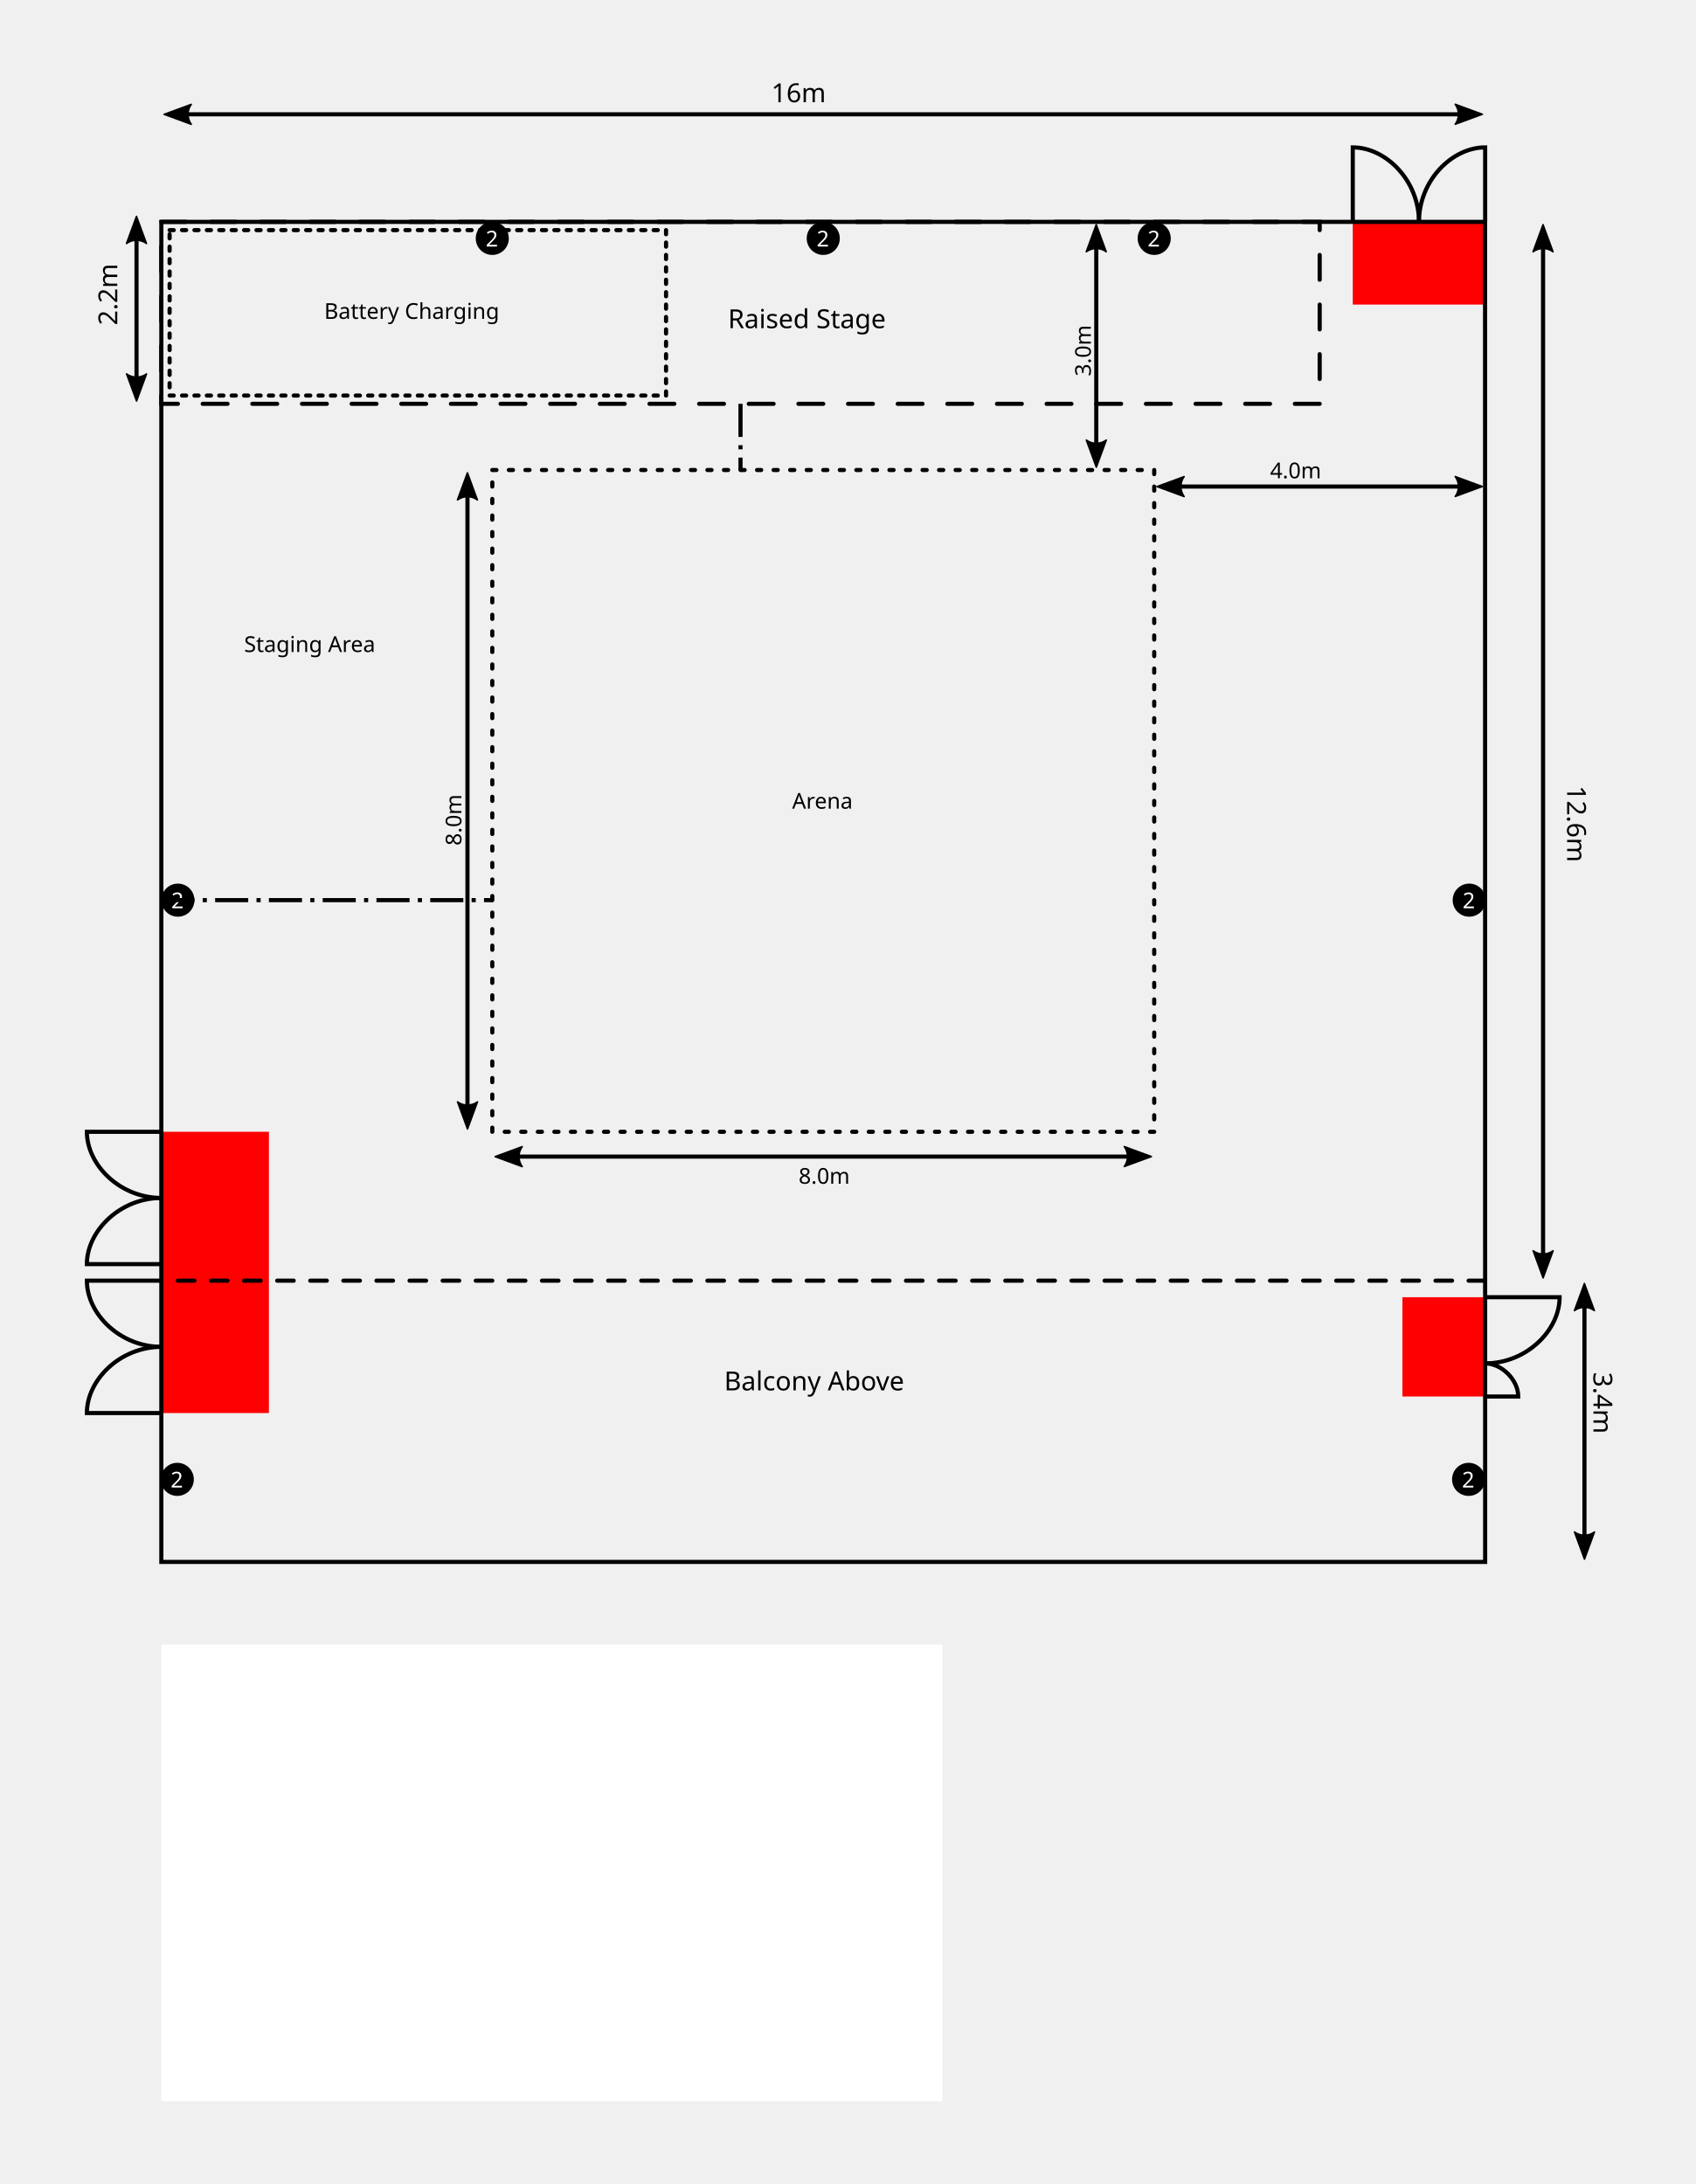
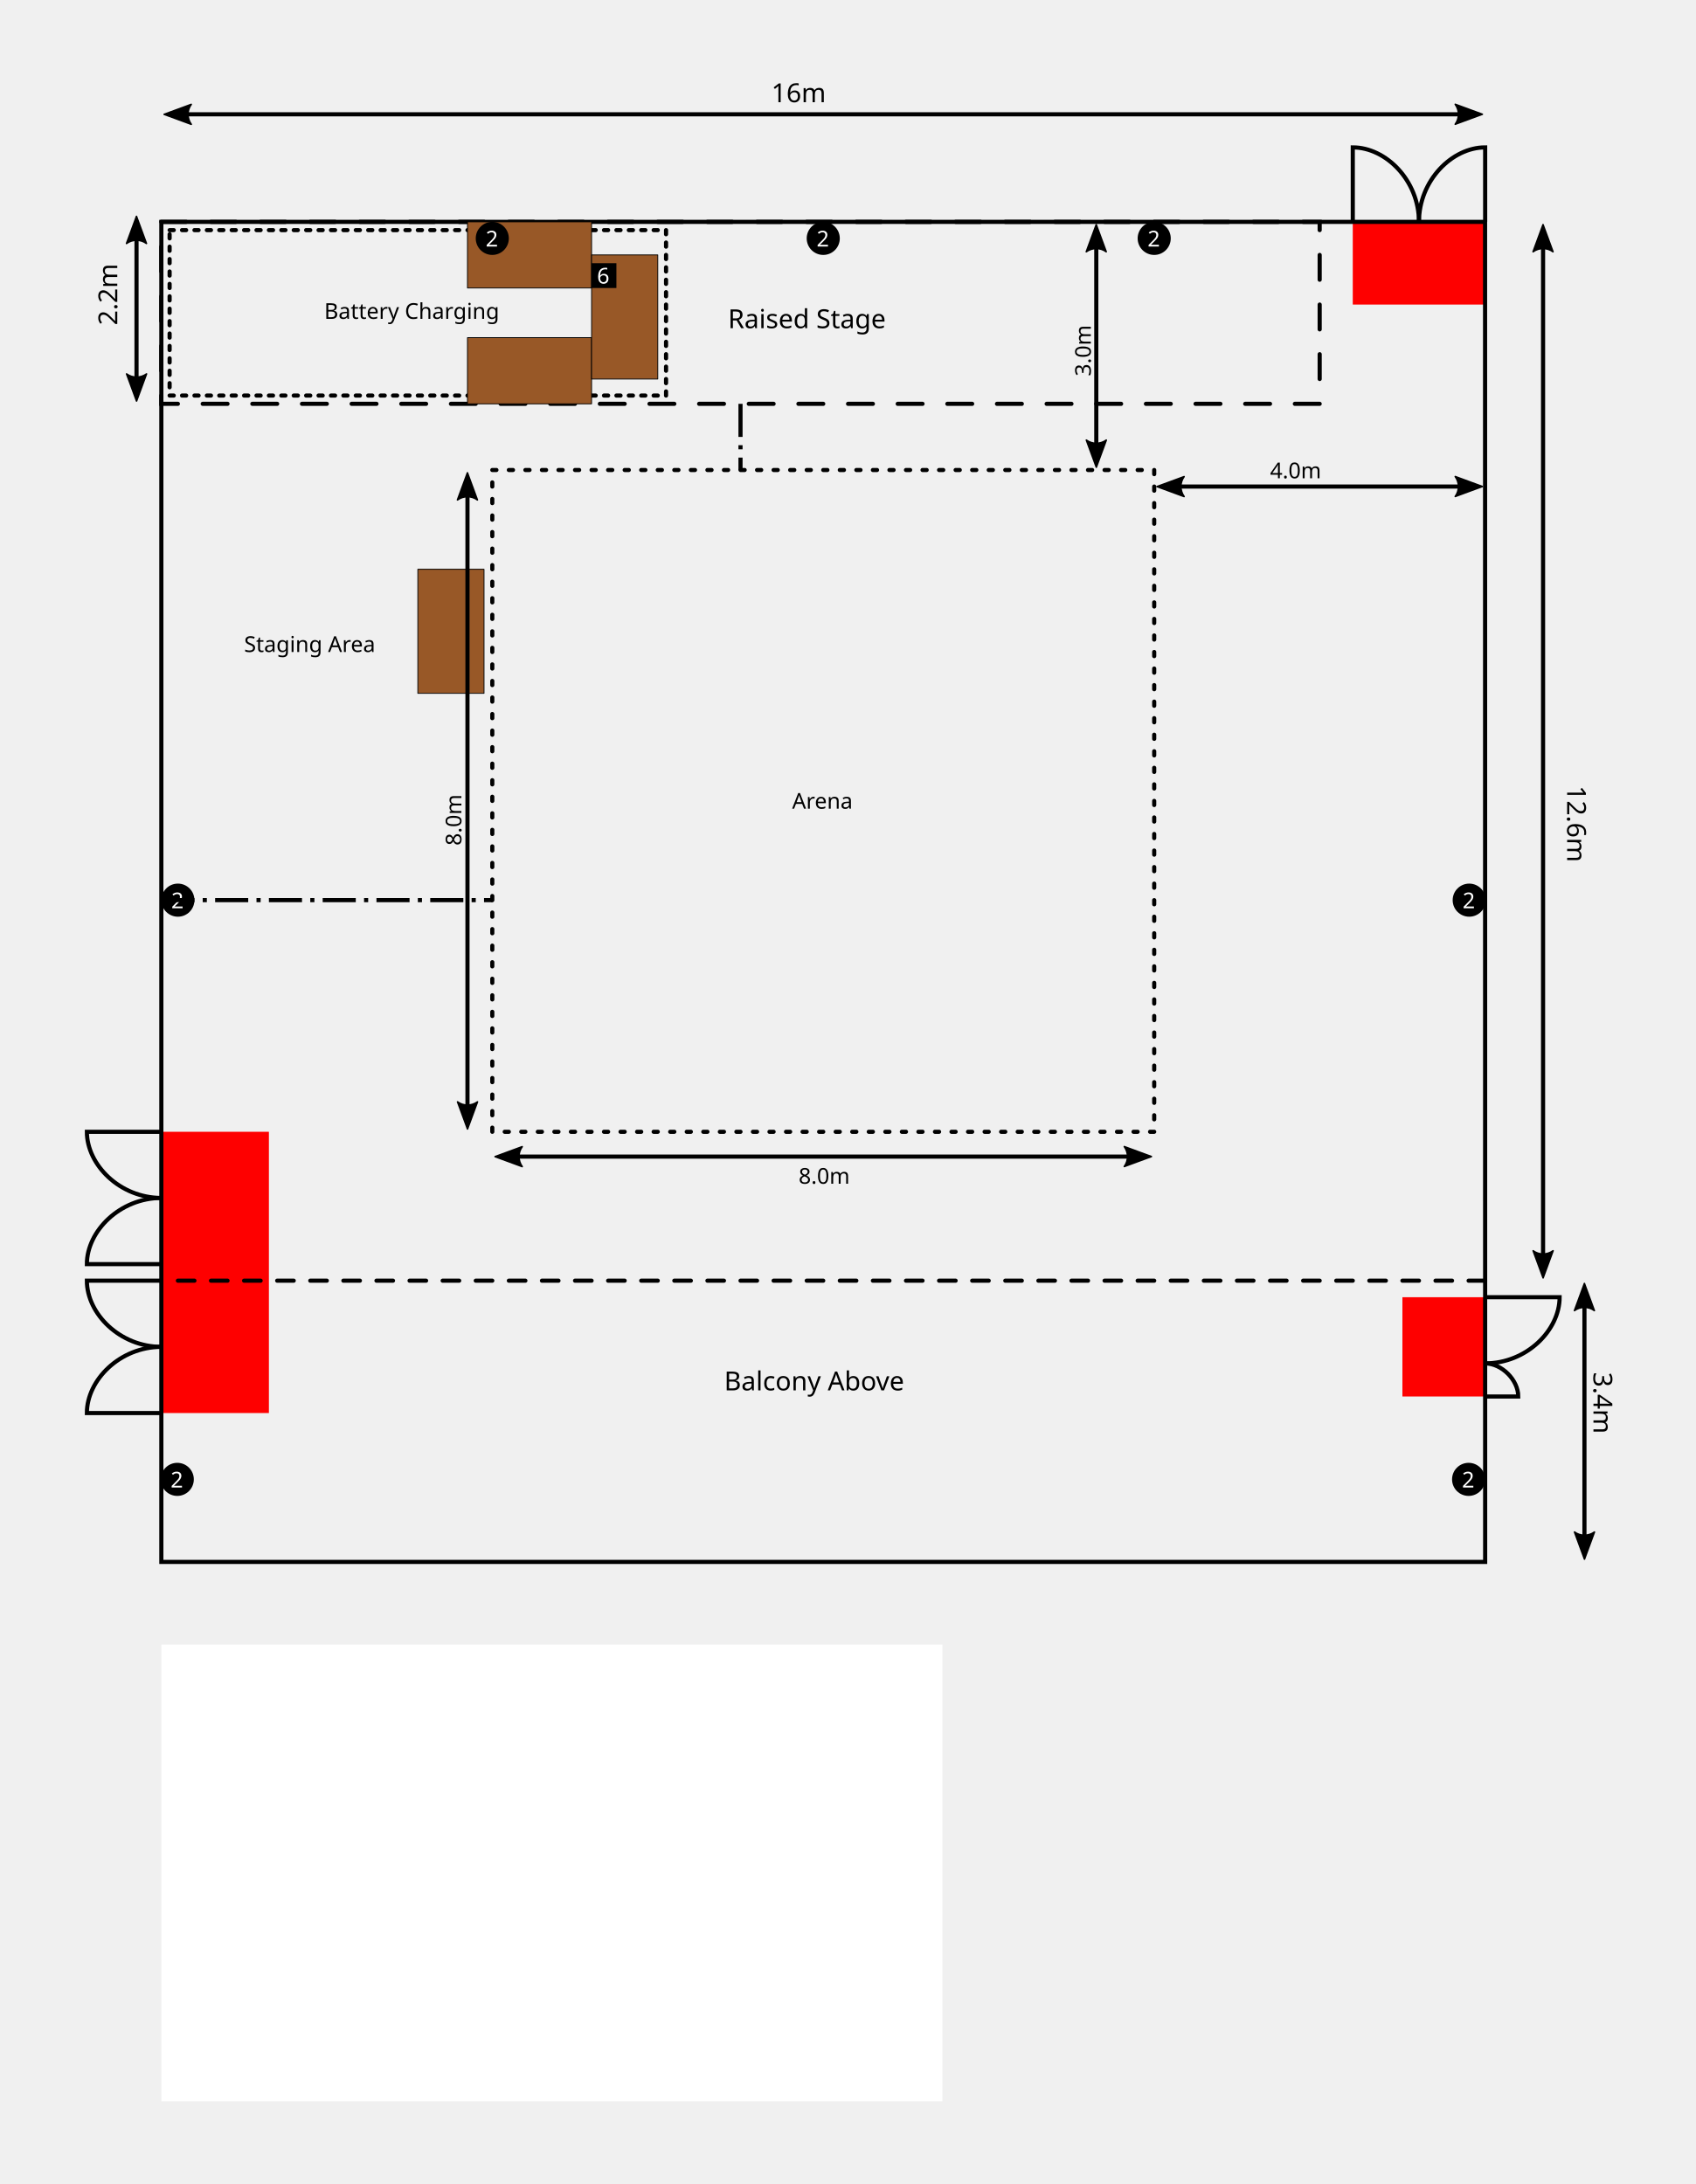
<svg xmlns="http://www.w3.org/2000/svg" xmlns:ns2="http://www.openswatchbook.org/uri/2009/osb" xmlns:xlink="http://www.w3.org/1999/xlink" width="2049.459cm" height="2640.174cm" viewBox="0 0 20494.585 26401.739" version="1.1" id="svg8">
  <defs id="defs2">
    <marker style="overflow:visible" id="marker1735" refX="0" refY="0" orient="auto">
      <path transform="scale(-0.6)" d="M 8.719,4.034 -2.207,0.016 8.719,-4.002 c -1.745,2.372 -1.735,5.617 -6e-7,8.035 z" style="fill:#000000;fill-opacity:1;fill-rule:evenodd;stroke:#000000;stroke-width:0.625;stroke-linejoin:round;stroke-opacity:1" id="path1733" />
    </marker>
    <marker style="overflow:visible" id="marker1617" refX="0" refY="0" orient="auto">
      <path transform="scale(0.6)" d="M 8.719,4.034 -2.207,0.016 8.719,-4.002 c -1.745,2.372 -1.735,5.617 -6e-7,8.035 z" style="fill:#000000;fill-opacity:1;fill-rule:evenodd;stroke:#000000;stroke-width:0.625;stroke-linejoin:round;stroke-opacity:1" id="path1615" />
    </marker>
    <marker orient="auto" refY="0" refX="0" id="marker1503" style="overflow:visible">
      <path id="path1501" style="fill:#000000;fill-opacity:1;fill-rule:evenodd;stroke:#000000;stroke-width:0.625;stroke-linejoin:round;stroke-opacity:1" d="M 8.719,4.034 -2.207,0.016 8.719,-4.002 c -1.745,2.372 -1.735,5.617 -6e-7,8.035 z" transform="scale(-0.6)" />
    </marker>
    <marker orient="auto" refY="0" refX="0" id="marker1397" style="overflow:visible">
      <path id="path1395" style="fill:#000000;fill-opacity:1;fill-rule:evenodd;stroke:#000000;stroke-width:0.625;stroke-linejoin:round;stroke-opacity:1" d="M 8.719,4.034 -2.207,0.016 8.719,-4.002 c -1.745,2.372 -1.735,5.617 -6e-7,8.035 z" transform="scale(0.6)" />
    </marker>
    <marker style="overflow:visible" id="marker1295" refX="0" refY="0" orient="auto">
      <path transform="scale(-0.6)" d="M 8.719,4.034 -2.207,0.016 8.719,-4.002 c -1.745,2.372 -1.735,5.617 -6e-7,8.035 z" style="fill:#000000;fill-opacity:1;fill-rule:evenodd;stroke:#000000;stroke-width:0.625;stroke-linejoin:round;stroke-opacity:1" id="path1293" />
    </marker>
    <marker style="overflow:visible" id="marker1201" refX="0" refY="0" orient="auto">
      <path transform="scale(0.6)" d="M 8.719,4.034 -2.207,0.016 8.719,-4.002 c -1.745,2.372 -1.735,5.617 -6e-7,8.035 z" style="fill:#000000;fill-opacity:1;fill-rule:evenodd;stroke:#000000;stroke-width:0.625;stroke-linejoin:round;stroke-opacity:1" id="path1199" />
    </marker>
    <marker orient="auto" refY="0" refX="0" id="marker1099" style="overflow:visible">
      <path id="path1097" style="fill:#000000;fill-opacity:1;fill-rule:evenodd;stroke:#000000;stroke-width:0.625;stroke-linejoin:round;stroke-opacity:1" d="M 8.719,4.034 -2.207,0.016 8.719,-4.002 c -1.745,2.372 -1.735,5.617 -6e-7,8.035 z" transform="scale(0.6)" />
    </marker>
    <marker orient="auto" refY="0" refX="0" id="marker1023" style="overflow:visible">
      <path id="path1021" style="fill:#000000;fill-opacity:1;fill-rule:evenodd;stroke:#000000;stroke-width:0.625;stroke-linejoin:round;stroke-opacity:1" d="M 8.719,4.034 -2.207,0.016 8.719,-4.002 c -1.745,2.372 -1.735,5.617 -6e-7,8.035 z" transform="scale(-0.6)" />
    </marker>
    <marker style="overflow:visible" id="marker7330" refX="0" refY="0" orient="auto">
      <path transform="scale(-0.6)" d="M 8.719,4.034 -2.207,0.016 8.719,-4.002 c -1.745,2.372 -1.735,5.617 -6e-7,8.035 z" style="fill:#000000;fill-opacity:1;fill-rule:evenodd;stroke:#000000;stroke-width:0.625;stroke-linejoin:round;stroke-opacity:1" id="path7328" />
    </marker>
    <marker style="overflow:visible" id="marker7260" refX="0" refY="0" orient="auto">
      <path transform="scale(0.6)" d="M 8.719,4.034 -2.207,0.016 8.719,-4.002 c -1.745,2.372 -1.735,5.617 -6e-7,8.035 z" style="fill:#000000;fill-opacity:1;fill-rule:evenodd;stroke:#000000;stroke-width:0.625;stroke-linejoin:round;stroke-opacity:1" id="path7258" />
    </marker>
    <marker orient="auto" refY="0" refX="0" id="marker7194" style="overflow:visible">
      <path id="path7192" style="fill:#000000;fill-opacity:1;fill-rule:evenodd;stroke:#000000;stroke-width:0.625;stroke-linejoin:round;stroke-opacity:1" d="M 8.719,4.034 -2.207,0.016 8.719,-4.002 c -1.745,2.372 -1.735,5.617 -6e-7,8.035 z" transform="scale(-0.6)" />
    </marker>
    <marker orient="auto" refY="0" refX="0" id="marker7136" style="overflow:visible">
      <path id="path7134" style="fill:#000000;fill-opacity:1;fill-rule:evenodd;stroke:#000000;stroke-width:0.625;stroke-linejoin:round;stroke-opacity:1" d="M 8.719,4.034 -2.207,0.016 8.719,-4.002 c -1.745,2.372 -1.735,5.617 -6e-7,8.035 z" transform="scale(0.6)" />
    </marker>
    <marker style="overflow:visible" id="marker7082" refX="0" refY="0" orient="auto">
      <path transform="scale(-0.6)" d="M 8.719,4.034 -2.207,0.016 8.719,-4.002 c -1.745,2.372 -1.735,5.617 -6e-7,8.035 z" style="fill:#000000;fill-opacity:1;fill-rule:evenodd;stroke:#000000;stroke-width:0.625;stroke-linejoin:round;stroke-opacity:1" id="path7080" />
    </marker>
    <marker style="overflow:visible" id="marker7036" refX="0" refY="0" orient="auto">
      <path transform="scale(0.6)" d="M 8.719,4.034 -2.207,0.016 8.719,-4.002 c -1.745,2.372 -1.735,5.617 -6e-7,8.035 z" style="fill:#000000;fill-opacity:1;fill-rule:evenodd;stroke:#000000;stroke-width:0.625;stroke-linejoin:round;stroke-opacity:1" id="path7034" />
    </marker>
    <marker orient="auto" refY="0" refX="0" id="Arrow2Mend" style="overflow:visible">
      <path id="path6739" style="fill:#000000;fill-opacity:1;fill-rule:evenodd;stroke:#000000;stroke-width:0.625;stroke-linejoin:round;stroke-opacity:1" d="M 8.719,4.034 -2.207,0.016 8.719,-4.002 c -1.745,2.372 -1.735,5.617 -6e-7,8.035 z" transform="scale(-0.6)" />
    </marker>
    <marker orient="auto" refY="0" refX="0" id="Arrow2Mstart" style="overflow:visible">
      <path id="path6736" style="fill:#000000;fill-opacity:1;fill-rule:evenodd;stroke:#000000;stroke-width:0.625;stroke-linejoin:round;stroke-opacity:1" d="M 8.719,4.034 -2.207,0.016 8.719,-4.002 c -1.745,2.372 -1.735,5.617 -6e-7,8.035 z" transform="scale(0.6)" />
    </marker>
    <pattern xlink:href="#Strips2_1" id="pattern6141" patternTransform="matrix(37.79528,0,0,37.79528,-3779.528,63885.359)" />
    <pattern id="Strips2_1" patternTransform="translate(0,0) scale(10,10)" height="1" width="1.5" patternUnits="userSpaceOnUse">
      <rect id="rect5371" height="2" width="1" y="-0.5" x="0" style="fill:black;stroke:none" />
    </pattern>
    <linearGradient id="linearGradient6124" ns2:paint="solid">
      <stop style="stop-color:#ffffff;stop-opacity:1;" offset="0" id="stop6122" />
    </linearGradient>
    <pattern patternUnits="userSpaceOnUse" width="52913.386" height="8314.961" patternTransform="matrix(0.2645833,0,0,0.2645833,999.9999,-16903)" id="pattern6138">
      <rect y="0" x="0" height="8314.961" width="52913.387" id="rect4590" style="fill:url(#pattern6141);fill-opacity:1;fill-rule:nonzero;stroke:none;stroke-width:377.953;stroke-linecap:square;stroke-miterlimit:4;stroke-dasharray:none;stroke-opacity:0.805" />
    </pattern>
  </defs>
  <g id="layer2" transform="translate(949.999,-118.2598)">
    <g id="layer3">
      <rect style="fill:#fe0000;fill-opacity:1;stroke:none;stroke-width:100;stroke-linecap:round;stroke-linejoin:round;stroke-miterlimit:4;stroke-dasharray:400, 400;stroke-dashoffset:0;stroke-opacity:0.805" id="rect878" width="1600" height="1000" x="15399.998" y="2800.001" />
      <rect style="fill:#fe0000;fill-opacity:1;stroke:none;stroke-width:100;stroke-linecap:round;stroke-linejoin:round;stroke-miterlimit:4;stroke-dasharray:400, 400;stroke-dashoffset:0;stroke-opacity:0.805" id="rect880" width="1000" height="1200" x="15999.999" y="15800" />
      <rect style="fill:#fe0000;fill-opacity:1;stroke:none;stroke-width:100;stroke-linecap:round;stroke-linejoin:round;stroke-miterlimit:4;stroke-dasharray:400, 400;stroke-dashoffset:0;stroke-opacity:0.805" id="rect882" width="1300" height="3400" x="1000" y="13800" />
      <text xml:space="preserve" style="font-style:normal;font-variant:normal;font-weight:normal;font-stretch:normal;font-size:317.5px;line-height:1.25;font-family:sans-serif;-inkscape-font-specification:'sans-serif, Normal';font-variant-ligatures:normal;font-variant-caps:normal;font-variant-numeric:normal;font-feature-settings:normal;text-align:start;letter-spacing:0px;word-spacing:0px;writing-mode:lr-tb;text-anchor:start;fill:#000000;fill-opacity:1;stroke:none;stroke-width:1.313" x="7802.475" y="16925.879" id="text886">
        <tspan id="tspan888" x="7802.475" y="16925.879">Balcony Above</tspan>
      </text>
    </g>
    <g id="layer1" transform="translate(0,19703)">
      <rect style="fill:none;fill-opacity:1;stroke:#000000;stroke-width:50;stroke-linecap:round;stroke-miterlimit:4;stroke-dasharray:300,300;stroke-dashoffset:0;stroke-opacity:1" width="13999.999" height="2200" x="1000" y="-16903" id="rect6143" />
      <path style="fill:none;stroke:#000000;stroke-width:50;stroke-linecap:butt;stroke-linejoin:miter;stroke-miterlimit:4;stroke-dasharray:none;stroke-opacity:1;stroke-dashoffset:0" d="M 1000,-703.001 H 16999.999 L 16998.94,-16902.999 H 1000 Z" id="path817" />
      <path style="fill:none;stroke:#000000;stroke-width:50;stroke-linecap:butt;stroke-linejoin:miter;stroke-miterlimit:4;stroke-dasharray:none;stroke-opacity:1;stroke-dashoffset:0" d="m 16999.999,-2703.001 h 400 c 0,-200 -200,-400 -400,-400" id="path819" />
      <path style="fill:none;stroke:#000000;stroke-width:50;stroke-linecap:butt;stroke-linejoin:miter;stroke-miterlimit:4;stroke-dasharray:none;stroke-opacity:1;stroke-dashoffset:0" d="m 16999.999,-3903 h 899.999 c 0,400 -399.999,800 -899.999,800" id="path821" />
      <path style="fill:none;stroke:#000000;stroke-width:50;stroke-linecap:round;stroke-linejoin:round;stroke-miterlimit:4;stroke-dasharray:200,200;stroke-dashoffset:0;stroke-opacity:1" d="M 16999.999,-4103.001 H 1000" id="path823" />
      <path id="path834" d="m 1000,-4103 h -899.999 c 0,400 399.999,800 899.999,800" style="fill:none;stroke:#000000;stroke-width:50;stroke-linecap:butt;stroke-linejoin:miter;stroke-miterlimit:4;stroke-dasharray:none;stroke-opacity:1;stroke-dashoffset:0" />
      <path style="fill:none;stroke:#000000;stroke-width:50;stroke-linecap:butt;stroke-linejoin:miter;stroke-miterlimit:4;stroke-dasharray:none;stroke-opacity:1;stroke-dashoffset:0" d="m 1000,-2502.998 h -899.999 c 0,-400 399.999,-800 899.999,-800" id="path836" />
      <path style="fill:none;stroke:#000000;stroke-width:50;stroke-linecap:butt;stroke-linejoin:miter;stroke-miterlimit:4;stroke-dasharray:none;stroke-opacity:1;stroke-dashoffset:0" d="m 1000,-5903.002 h -899.999 c 0,400 399.999,800 899.999,800" id="path838" />
      <path id="path840" d="m 1000,-4303 h -899.999 c 0,-400 399.999,-800 899.999,-800" style="fill:none;stroke:#000000;stroke-width:50;stroke-linecap:butt;stroke-linejoin:miter;stroke-miterlimit:4;stroke-dasharray:none;stroke-opacity:1;stroke-dashoffset:0" />
      <path id="path842" d="m 16999.999,-16902.995 v -899.998 c -400,0 -800,399.998 -800,899.998" style="fill:none;stroke:#000000;stroke-width:50;stroke-linecap:butt;stroke-linejoin:miter;stroke-miterlimit:4;stroke-dasharray:none;stroke-opacity:1;stroke-dashoffset:0" />
      <path style="fill:none;stroke:#000000;stroke-width:50;stroke-linecap:butt;stroke-linejoin:miter;stroke-miterlimit:4;stroke-dasharray:none;stroke-opacity:1;stroke-dashoffset:0" d="m 15399.999,-16902.995 v -899.998 c 400,0 800,399.998 800,899.998" id="path844" />
      <text transform="translate(0,-19703)" id="text6703" y="4085.399" x="7848.719" style="font-style:normal;font-variant:normal;font-weight:normal;font-stretch:normal;font-size:317.5px;line-height:1.25;font-family:sans-serif;-inkscape-font-specification:'sans-serif, Normal';font-variant-ligatures:normal;font-variant-caps:normal;font-variant-numeric:normal;font-feature-settings:normal;text-align:start;letter-spacing:0px;word-spacing:0px;writing-mode:lr-tb;text-anchor:start;fill:#000000;fill-opacity:1;stroke:none;stroke-width:50;stroke-miterlimit:4;stroke-dasharray:none;stroke-dashoffset:0" xml:space="preserve">
        <tspan y="4085.399" x="7848.719" id="tspan6701">Raised Stage</tspan>
      </text>
    </g>
    <g id="layer17">
      <rect transform="translate(-1.1743019e-5,-1.2769764e-6)" style="fill:#ffffff;fill-opacity:1;fill-rule:nonzero;stroke:none;stroke-width:50;stroke-linecap:round;stroke-miterlimit:4;stroke-dasharray:none;stroke-dashoffset:0;stroke-opacity:1" id="KEY__" width="9439.999" height="5519.999" x="1000" y="20000" />
    </g>
  </g>
  <g id="layer14" transform="translate(949.999,-118.2598)">
    <g id="layer16">
      <rect style="fill:none;fill-opacity:1;stroke:#000000;stroke-width:50;stroke-linecap:round;stroke-linejoin:round;stroke-miterlimit:4;stroke-dasharray:50, 150;stroke-dashoffset:0;stroke-opacity:1" id="rect1007" width="7999.999" height="7999.999" x="5000" y="5799.999" />
      <text xml:space="preserve" style="font-style:normal;font-variant:normal;font-weight:normal;font-stretch:normal;font-size:263.758px;line-height:1.25;font-family:sans-serif;-inkscape-font-specification:'sans-serif, Normal';font-variant-ligatures:normal;font-variant-caps:normal;font-variant-numeric:normal;font-feature-settings:normal;text-align:start;letter-spacing:0px;word-spacing:0px;writing-mode:lr-tb;text-anchor:start;fill:#000000;fill-opacity:1;stroke:none;stroke-width:0.265" x="8623.874" y="9894.272" id="text1011">
        <tspan id="tspan1009" x="8623.874" y="9894.272" style="stroke-width:0.265">Arena</tspan>
      </text>
      <rect style="fill:none;fill-opacity:1;fill-rule:nonzero;stroke:#000000;stroke-width:50;stroke-linecap:round;stroke-linejoin:round;stroke-miterlimit:4;stroke-dasharray:50, 100;stroke-dashoffset:0;stroke-opacity:1" id="rect1038" width="6000" height="2000" x="1100.001" y="2900.001" />
      <text xml:space="preserve" style="font-style:normal;font-variant:normal;font-weight:normal;font-stretch:normal;font-size:264.583px;line-height:1.25;font-family:sans-serif;-inkscape-font-specification:'sans-serif, Normal';font-variant-ligatures:normal;font-variant-caps:normal;font-variant-numeric:normal;font-feature-settings:normal;text-align:start;letter-spacing:0px;word-spacing:0px;writing-mode:lr-tb;text-anchor:start;fill:#000000;fill-opacity:1;stroke:none;stroke-width:0.265" x="2968.352" y="3972.993" id="text1042">
        <tspan id="tspan1044" x="2968.352" y="3972.993">Battery Charging</tspan>
      </text>
    </g>
-     <g id="layer15" />
+     <g id="layer15">
+       <rect style="fill:#985827;fill-opacity:1;fill-rule:nonzero;stroke:#000000;stroke-width:10;stroke-linecap:round;stroke-linejoin:round;stroke-miterlimit:4;stroke-dasharray:none;stroke-dashoffset:0;stroke-opacity:1" id="rect1045" width="1500" height="800" x="4699.999" y="2799.999" />
+       <rect y="4199.999" x="4699.999" height="800" width="1500" id="rect1048" style="fill:#985827;fill-opacity:1;fill-rule:nonzero;stroke:#000000;stroke-width:10;stroke-linecap:round;stroke-linejoin:round;stroke-miterlimit:4;stroke-dasharray:none;stroke-dashoffset:0;stroke-opacity:1" />
+       <rect style="fill:#985827;fill-opacity:1;fill-rule:nonzero;stroke:#000000;stroke-width:10;stroke-linecap:round;stroke-linejoin:round;stroke-miterlimit:4;stroke-dasharray:none;stroke-dashoffset:0;stroke-opacity:1" id="rect1050" width="1500" height="800" x="-4699.999" y="6199.999" transform="rotate(-90)" />
+       <rect style="fill:#985827;fill-opacity:1;fill-rule:nonzero;stroke:#000000;stroke-width:10;stroke-linecap:round;stroke-linejoin:round;stroke-miterlimit:4;stroke-dasharray:none;stroke-dashoffset:0;stroke-opacity:1" id="rect1062" width="1500" height="800" x="-8499.999" y="4100" transform="rotate(-90)" />
+     </g>
  </g>
  <g id="layer4" transform="translate(949.999,-118.2598)">
-     <g id="layer13" />
+     <g id="layer13">
+       <g id="g1060">
+         <rect y="3299.999" x="6200" height="300" width="300" id="rect1049" style="fill:#000000;fill-opacity:1;fill-rule:nonzero;stroke:none;stroke-width:10;stroke-linecap:round;stroke-linejoin:round;stroke-miterlimit:4;stroke-dasharray:none;stroke-dashoffset:0;stroke-opacity:1" />
+         <text id="text1053" y="3546.311" x="6264.928" style="font-style:normal;font-variant:normal;font-weight:normal;font-stretch:normal;font-size:264.583px;line-height:1.25;font-family:sans-serif;-inkscape-font-specification:'sans-serif, Normal';font-variant-ligatures:normal;font-variant-caps:normal;font-variant-numeric:normal;font-feature-settings:normal;text-align:start;letter-spacing:0px;word-spacing:0px;writing-mode:lr-tb;text-anchor:start;fill:#ffffff;fill-opacity:1;stroke:none;stroke-width:0.265" xml:space="preserve">
+           <tspan y="3546.311" x="6264.928" id="tspan1055">6</tspan>
+         </text>
+       </g>
+     </g>
    <g id="layer5">
      <g id="g4538">
        <circle r="200" cy="1192.649" cx="1701.101" transform="rotate(-90,9851.5,9851.5)" id="path835" style="fill:#000000;fill-opacity:1;stroke:none;stroke-width:100;stroke-linecap:square;stroke-miterlimit:4;stroke-dasharray:none;stroke-opacity:0.805" />
        <text id="text839" y="-1602.916" x="1112.034" style="font-style:normal;font-variant:normal;font-weight:normal;font-stretch:normal;font-size:264.583px;line-height:1.25;font-family:sans-serif;-inkscape-font-specification:'sans-serif, Normal';font-variant-ligatures:normal;font-variant-caps:normal;font-variant-numeric:normal;font-feature-settings:normal;text-align:start;letter-spacing:0px;word-spacing:0px;writing-mode:lr-tb;text-anchor:start;fill:#ffffff;fill-opacity:1;stroke:none;stroke-width:7.424" xml:space="preserve" transform="translate(0,19703)">
          <tspan style="font-style:normal;font-variant:normal;font-weight:normal;font-stretch:normal;font-size:264.583px;font-family:sans-serif;-inkscape-font-specification:'sans-serif, Normal';font-variant-ligatures:normal;font-variant-caps:normal;font-variant-numeric:normal;font-feature-settings:normal;text-align:start;writing-mode:lr-tb;text-anchor:start;fill:#ffffff;fill-opacity:1;stroke-width:7.424" y="-1602.916" x="1112.034" id="tspan837">2</tspan>
        </text>
      </g>
      <g id="g4546" transform="translate(7.35121,-7001.899)">
        <circle style="fill:#000000;fill-opacity:1;stroke:none;stroke-width:100;stroke-linecap:square;stroke-miterlimit:4;stroke-dasharray:none;stroke-opacity:0.805" id="circle4540" transform="rotate(-90,9851.5,9851.5)" cx="1701.101" cy="1192.649" r="200" />
        <text transform="translate(0,19703)" xml:space="preserve" style="font-style:normal;font-variant:normal;font-weight:normal;font-stretch:normal;font-size:264.583px;line-height:1.25;font-family:sans-serif;-inkscape-font-specification:'sans-serif, Normal';font-variant-ligatures:normal;font-variant-caps:normal;font-variant-numeric:normal;font-feature-settings:normal;text-align:start;letter-spacing:0px;word-spacing:0px;writing-mode:lr-tb;text-anchor:start;fill:#ffffff;fill-opacity:1;stroke:none;stroke-width:7.424" x="1112.034" y="-1602.916" id="text4544">
          <tspan id="tspan4542" x="1112.034" y="-1602.916" style="font-style:normal;font-variant:normal;font-weight:normal;font-stretch:normal;font-size:264.583px;font-family:sans-serif;-inkscape-font-specification:'sans-serif, Normal';font-variant-ligatures:normal;font-variant-caps:normal;font-variant-numeric:normal;font-feature-settings:normal;text-align:start;writing-mode:lr-tb;text-anchor:start;fill:#ffffff;fill-opacity:1;stroke-width:7.424">2</tspan>
        </text>
      </g>
      <g id="g4554" transform="translate(15607.35)">
        <circle style="fill:#000000;fill-opacity:1;stroke:none;stroke-width:100;stroke-linecap:square;stroke-miterlimit:4;stroke-dasharray:none;stroke-opacity:0.805" id="circle4548" transform="rotate(-90,9851.5,9851.5)" cx="1701.101" cy="1192.649" r="200" />
        <text transform="translate(0,19703)" xml:space="preserve" style="font-style:normal;font-variant:normal;font-weight:normal;font-stretch:normal;font-size:264.583px;line-height:1.25;font-family:sans-serif;-inkscape-font-specification:'sans-serif, Normal';font-variant-ligatures:normal;font-variant-caps:normal;font-variant-numeric:normal;font-feature-settings:normal;text-align:start;letter-spacing:0px;word-spacing:0px;writing-mode:lr-tb;text-anchor:start;fill:#ffffff;fill-opacity:1;stroke:none;stroke-width:7.424" x="1112.034" y="-1602.916" id="text4552">
          <tspan id="tspan4550" x="1112.034" y="-1602.916" style="font-style:normal;font-variant:normal;font-weight:normal;font-stretch:normal;font-size:264.583px;font-family:sans-serif;-inkscape-font-specification:'sans-serif, Normal';font-variant-ligatures:normal;font-variant-caps:normal;font-variant-numeric:normal;font-feature-settings:normal;text-align:start;writing-mode:lr-tb;text-anchor:start;fill:#ffffff;fill-opacity:1;stroke-width:7.424">2</tspan>
        </text>
      </g>
      <g transform="translate(15614.701,-7001.899)" id="g4562">
        <circle r="200" cy="1192.649" cx="1701.101" transform="rotate(-90,9851.5,9851.5)" id="circle4556" style="fill:#000000;fill-opacity:1;stroke:none;stroke-width:100;stroke-linecap:square;stroke-miterlimit:4;stroke-dasharray:none;stroke-opacity:0.805" />
        <text id="text4560" y="-1602.916" x="1112.034" style="font-style:normal;font-variant:normal;font-weight:normal;font-stretch:normal;font-size:264.583px;line-height:1.25;font-family:sans-serif;-inkscape-font-specification:'sans-serif, Normal';font-variant-ligatures:normal;font-variant-caps:normal;font-variant-numeric:normal;font-feature-settings:normal;text-align:start;letter-spacing:0px;word-spacing:0px;writing-mode:lr-tb;text-anchor:start;fill:#ffffff;fill-opacity:1;stroke:none;stroke-width:7.424" xml:space="preserve" transform="translate(0,19703)">
          <tspan style="font-style:normal;font-variant:normal;font-weight:normal;font-stretch:normal;font-size:264.583px;font-family:sans-serif;-inkscape-font-specification:'sans-serif, Normal';font-variant-ligatures:normal;font-variant-caps:normal;font-variant-numeric:normal;font-feature-settings:normal;text-align:start;writing-mode:lr-tb;text-anchor:start;fill:#ffffff;fill-opacity:1;stroke-width:7.424" y="-1602.916" x="1112.034" id="tspan4558">2</tspan>
        </text>
      </g>
      <g transform="translate(7807.351,-15001.899)" id="g4570">
        <circle r="200" cy="1192.649" cx="1701.101" transform="rotate(-90,9851.5,9851.5)" id="circle4564" style="fill:#000000;fill-opacity:1;stroke:none;stroke-width:100;stroke-linecap:square;stroke-miterlimit:4;stroke-dasharray:none;stroke-opacity:0.805" />
        <text id="text4568" y="-1602.916" x="1112.034" style="font-style:normal;font-variant:normal;font-weight:normal;font-stretch:normal;font-size:264.583px;line-height:1.25;font-family:sans-serif;-inkscape-font-specification:'sans-serif, Normal';font-variant-ligatures:normal;font-variant-caps:normal;font-variant-numeric:normal;font-feature-settings:normal;text-align:start;letter-spacing:0px;word-spacing:0px;writing-mode:lr-tb;text-anchor:start;fill:#ffffff;fill-opacity:1;stroke:none;stroke-width:7.424" xml:space="preserve" transform="translate(0,19703)">
          <tspan style="font-style:normal;font-variant:normal;font-weight:normal;font-stretch:normal;font-size:264.583px;font-family:sans-serif;-inkscape-font-specification:'sans-serif, Normal';font-variant-ligatures:normal;font-variant-caps:normal;font-variant-numeric:normal;font-feature-settings:normal;text-align:start;writing-mode:lr-tb;text-anchor:start;fill:#ffffff;fill-opacity:1;stroke-width:7.424" y="-1602.916" x="1112.034" id="tspan4566">2</tspan>
        </text>
      </g>
      <g id="g4578" transform="translate(3807.351,-15001.899)">
        <circle style="fill:#000000;fill-opacity:1;stroke:none;stroke-width:100;stroke-linecap:square;stroke-miterlimit:4;stroke-dasharray:none;stroke-opacity:0.805" id="circle4572" transform="rotate(-90,9851.5,9851.5)" cx="1701.101" cy="1192.649" r="200" />
        <text transform="translate(0,19703)" xml:space="preserve" style="font-style:normal;font-variant:normal;font-weight:normal;font-stretch:normal;font-size:264.583px;line-height:1.25;font-family:sans-serif;-inkscape-font-specification:'sans-serif, Normal';font-variant-ligatures:normal;font-variant-caps:normal;font-variant-numeric:normal;font-feature-settings:normal;text-align:start;letter-spacing:0px;word-spacing:0px;writing-mode:lr-tb;text-anchor:start;fill:#ffffff;fill-opacity:1;stroke:none;stroke-width:7.424" x="1112.034" y="-1602.916" id="text4576">
          <tspan id="tspan4574" x="1112.034" y="-1602.916" style="font-style:normal;font-variant:normal;font-weight:normal;font-stretch:normal;font-size:264.583px;font-family:sans-serif;-inkscape-font-specification:'sans-serif, Normal';font-variant-ligatures:normal;font-variant-caps:normal;font-variant-numeric:normal;font-feature-settings:normal;text-align:start;writing-mode:lr-tb;text-anchor:start;fill:#ffffff;fill-opacity:1;stroke-width:7.424">2</tspan>
        </text>
      </g>
      <g transform="translate(11807.35,-15001.899)" id="g4586">
        <circle r="200" cy="1192.649" cx="1701.101" transform="rotate(-90,9851.5,9851.5)" id="circle4580" style="fill:#000000;fill-opacity:1;stroke:none;stroke-width:100;stroke-linecap:square;stroke-miterlimit:4;stroke-dasharray:none;stroke-opacity:0.805" />
        <text id="text4584" y="-1602.916" x="1112.034" style="font-style:normal;font-variant:normal;font-weight:normal;font-stretch:normal;font-size:264.583px;line-height:1.25;font-family:sans-serif;-inkscape-font-specification:'sans-serif, Normal';font-variant-ligatures:normal;font-variant-caps:normal;font-variant-numeric:normal;font-feature-settings:normal;text-align:start;letter-spacing:0px;word-spacing:0px;writing-mode:lr-tb;text-anchor:start;fill:#ffffff;fill-opacity:1;stroke:none;stroke-width:7.424" xml:space="preserve" transform="translate(0,19703)">
          <tspan style="font-style:normal;font-variant:normal;font-weight:normal;font-stretch:normal;font-size:264.583px;font-family:sans-serif;-inkscape-font-specification:'sans-serif, Normal';font-variant-ligatures:normal;font-variant-caps:normal;font-variant-numeric:normal;font-feature-settings:normal;text-align:start;writing-mode:lr-tb;text-anchor:start;fill:#ffffff;fill-opacity:1;stroke-width:7.424" y="-1602.916" x="1112.034" id="tspan4582">2</tspan>
        </text>
      </g>
      <path style="fill:none;stroke:#000000;stroke-width:50;stroke-linecap:butt;stroke-linejoin:round;stroke-opacity:1;stroke-miterlimit:4;stroke-dasharray:400,100,50,100;stroke-dashoffset:0" d="M 1000,10999.999 H 5000" id="path1046" />
      <path style="fill:none;stroke:#000000;stroke-width:50;stroke-linecap:butt;stroke-linejoin:round;stroke-opacity:1;stroke-miterlimit:4;stroke-dasharray:400, 100, 50, 100;stroke-dashoffset:0" d="m 8000,4999.999 v 800" id="path1048" />
      <text xml:space="preserve" style="font-style:normal;font-weight:normal;font-size:264.583px;line-height:1.25;font-family:sans-serif;letter-spacing:0px;word-spacing:0px;fill:#000000;fill-opacity:1;stroke:none;stroke-width:0.265;-inkscape-font-specification:'sans-serif, Normal';font-stretch:normal;font-variant:normal;text-anchor:start;text-align:start;writing-mode:lr;font-variant-ligatures:normal;font-variant-caps:normal;font-variant-numeric:normal;font-feature-settings:normal;" x="2000" y="7999.999" id="text1052">
        <tspan id="tspan1050" x="2000" y="7999.999" style="stroke-width:0.265;-inkscape-font-specification:'sans-serif, Normal';font-family:sans-serif;font-weight:normal;font-style:normal;font-stretch:normal;font-variant:normal;font-size:264.583px;text-anchor:start;text-align:start;writing-mode:lr;font-variant-ligatures:normal;font-variant-caps:normal;font-variant-numeric:normal;font-feature-settings:normal;">Staging Area</tspan>
      </text>
    </g>
  </g>
  <g id="layer6" transform="translate(949.999,-118.2598)">
    <g id="layer12" />
    <g id="layer11" />
    <g id="layer10" />
  </g>
  <g id="layer7" transform="translate(949.999,-118.2598)">
    <g id="layer9">
      <path style="fill:none;stroke:#000000;stroke-width:50;stroke-linecap:butt;stroke-linejoin:miter;stroke-miterlimit:4;stroke-dasharray:none;stroke-opacity:1;marker-start:url(#marker1099);marker-end:url(#marker1023)" d="M 4700,5900 V 13699.999" id="path1013" />
      <path style="fill:none;stroke:#000000;stroke-width:50;stroke-linecap:butt;stroke-linejoin:miter;stroke-miterlimit:4;stroke-dasharray:none;stroke-opacity:1;marker-start:url(#marker1201);marker-end:url(#marker1295)" d="M 5100,14099.999 H 12899.999" id="path1191" />
      <path style="fill:none;stroke:#000000;stroke-width:50;stroke-linecap:butt;stroke-linejoin:miter;stroke-miterlimit:4;stroke-dasharray:none;stroke-opacity:1;marker-start:url(#marker1397);marker-end:url(#marker1503)" d="m 16899.999,5999.999 h -3800" id="path1387" />
      <path style="fill:none;stroke:#000000;stroke-width:50;stroke-linecap:butt;stroke-linejoin:miter;stroke-miterlimit:4;stroke-dasharray:none;stroke-opacity:1;marker-start:url(#marker1617);marker-end:url(#marker1735)" d="M 12299.999,5699.999 V 2900" id="path1607" />
      <text xml:space="preserve" style="font-style:normal;font-variant:normal;font-weight:normal;font-stretch:normal;font-size:263.758px;line-height:1.25;font-family:sans-serif;-inkscape-font-specification:'sans-serif, Normal';font-variant-ligatures:normal;font-variant-caps:normal;font-variant-numeric:normal;font-feature-settings:normal;text-align:start;letter-spacing:0px;word-spacing:0px;writing-mode:lr-tb;text-anchor:start;fill:#000000;fill-opacity:1;stroke:none;stroke-width:0.265" x="14399.998" y="5899.999" id="text1853">
        <tspan id="tspan1851" x="14399.998" y="5899.999" style="stroke-width:0.265">4.0m</tspan>
      </text>
      <text xml:space="preserve" style="font-style:normal;font-variant:normal;font-weight:normal;font-stretch:normal;font-size:263.758px;line-height:1.25;font-family:sans-serif;-inkscape-font-specification:'sans-serif, Normal';font-variant-ligatures:normal;font-variant-caps:normal;font-variant-numeric:normal;font-feature-settings:normal;text-align:start;letter-spacing:0px;word-spacing:0px;writing-mode:lr-tb;text-anchor:start;fill:#000000;fill-opacity:1;stroke:none;stroke-width:0.265" x="-4666.384" y="12233.9" id="text1857" transform="rotate(-90)">
        <tspan id="tspan1855" x="-4666.384" y="12233.9" style="stroke-width:0.265">3.0m</tspan>
      </text>
      <text xml:space="preserve" style="font-style:normal;font-variant:normal;font-weight:normal;font-stretch:normal;font-size:263.758px;line-height:1.25;font-family:sans-serif;-inkscape-font-specification:'sans-serif, Normal';font-variant-ligatures:normal;font-variant-caps:normal;font-variant-numeric:normal;font-feature-settings:normal;text-align:start;letter-spacing:0px;word-spacing:0px;writing-mode:lr-tb;text-anchor:start;fill:#000000;fill-opacity:1;stroke:none;stroke-width:0.265" x="-10340.124" y="4626.351" id="text1861" transform="rotate(-90)">
        <tspan id="tspan1859" x="-10340.124" y="4626.351" style="stroke-width:0.265">8.0m</tspan>
      </text>
      <text xml:space="preserve" style="font-style:normal;font-variant:normal;font-weight:normal;font-stretch:normal;font-size:263.758px;line-height:1.25;font-family:sans-serif;-inkscape-font-specification:'sans-serif, Normal';font-variant-ligatures:normal;font-variant-caps:normal;font-variant-numeric:normal;font-feature-settings:normal;text-align:start;letter-spacing:0px;word-spacing:0px;writing-mode:lr-tb;text-anchor:start;fill:#000000;fill-opacity:1;stroke:none;stroke-width:0.265" x="8702.239" y="14428.062" id="text1865">
        <tspan id="tspan1863" x="8702.239" y="14428.062" style="stroke-width:0.265">8.0m</tspan>
      </text>
    </g>
    <g id="layer8">
      <path style="fill:none;stroke:#000000;stroke-width:50;stroke-linecap:butt;stroke-linejoin:miter;stroke-miterlimit:4;stroke-dasharray:none;stroke-opacity:1;marker-start:url(#Arrow2Mstart);marker-end:url(#Arrow2Mend)" d="M 16899.999,1500 H 1100" id="path6710" />
      <path style="fill:none;stroke:#000000;stroke-width:50;stroke-linecap:butt;stroke-linejoin:miter;stroke-miterlimit:4;stroke-dasharray:none;stroke-opacity:1;marker-start:url(#marker7036);marker-end:url(#marker7082)" d="M 17699.998,2900 V 15499.999" id="path7026" />
      <path style="fill:none;stroke:#000000;stroke-width:50;stroke-linecap:butt;stroke-linejoin:miter;stroke-miterlimit:4;stroke-dasharray:none;stroke-opacity:1;marker-start:url(#marker7136);marker-end:url(#marker7194)" d="m 18199.999,15699.999 v 3199.999" id="path7126" />
      <path style="fill:none;stroke:#000000;stroke-width:50;stroke-linecap:butt;stroke-linejoin:miter;stroke-miterlimit:4;stroke-dasharray:none;stroke-opacity:1;marker-start:url(#marker7260);marker-end:url(#marker7330)" d="M 700,2800 V 4900" id="path7250" />
      <text transform="translate(0,19703)" xml:space="preserve" style="font-style:normal;font-variant:normal;font-weight:normal;font-stretch:normal;font-size:317.5px;line-height:1.25;font-family:sans-serif;-inkscape-font-specification:'sans-serif, Normal';font-variant-ligatures:normal;font-variant-caps:normal;font-variant-numeric:normal;font-feature-settings:normal;text-align:start;letter-spacing:0px;word-spacing:0px;writing-mode:lr-tb;text-anchor:start;fill:#000000;fill-opacity:1;stroke:none;stroke-width:1.313" x="8372.567" y="-18349.096" id="text7400">
        <tspan id="tspan7398" x="8372.567" y="-18349.096">16m</tspan>
      </text>
      <text id="text7406" y="467.323" x="-4049.944" style="font-style:normal;font-variant:normal;font-weight:normal;font-stretch:normal;font-size:317.5px;line-height:1.25;font-family:sans-serif;-inkscape-font-specification:'sans-serif, Normal';font-variant-ligatures:normal;font-variant-caps:normal;font-variant-numeric:normal;font-feature-settings:normal;text-align:start;letter-spacing:0px;word-spacing:0px;writing-mode:lr-tb;text-anchor:start;fill:#000000;fill-opacity:1;stroke:none;stroke-width:1.313" xml:space="preserve" transform="rotate(-90)">
        <tspan y="467.323" x="-4049.944" id="tspan7404">2.2m</tspan>
      </text>
      <text id="text7410" y="-17990.889" x="9614.617" style="font-style:normal;font-variant:normal;font-weight:normal;font-stretch:normal;font-size:317.5px;line-height:1.25;font-family:sans-serif;-inkscape-font-specification:'sans-serif, Normal';font-variant-ligatures:normal;font-variant-caps:normal;font-variant-numeric:normal;font-feature-settings:normal;text-align:start;letter-spacing:0px;word-spacing:0px;writing-mode:lr-tb;text-anchor:start;fill:#000000;fill-opacity:1;stroke:none;stroke-width:1.313" xml:space="preserve" transform="rotate(90)">
        <tspan y="-17990.889" x="9614.617" id="tspan7408">12.6m</tspan>
      </text>
      <text transform="rotate(90)" xml:space="preserve" style="font-style:normal;font-variant:normal;font-weight:normal;font-stretch:normal;font-size:317.5px;line-height:1.25;font-family:sans-serif;-inkscape-font-specification:'sans-serif, Normal';font-variant-ligatures:normal;font-variant-caps:normal;font-variant-numeric:normal;font-feature-settings:normal;text-align:start;letter-spacing:0px;word-spacing:0px;writing-mode:lr-tb;text-anchor:start;fill:#000000;fill-opacity:1;stroke:none;stroke-width:1.313" x="16705.277" y="-18308.939" id="text7414">
        <tspan id="tspan7412" x="16705.277" y="-18308.939">3.4m</tspan>
      </text>
    </g>
  </g>
</svg>
